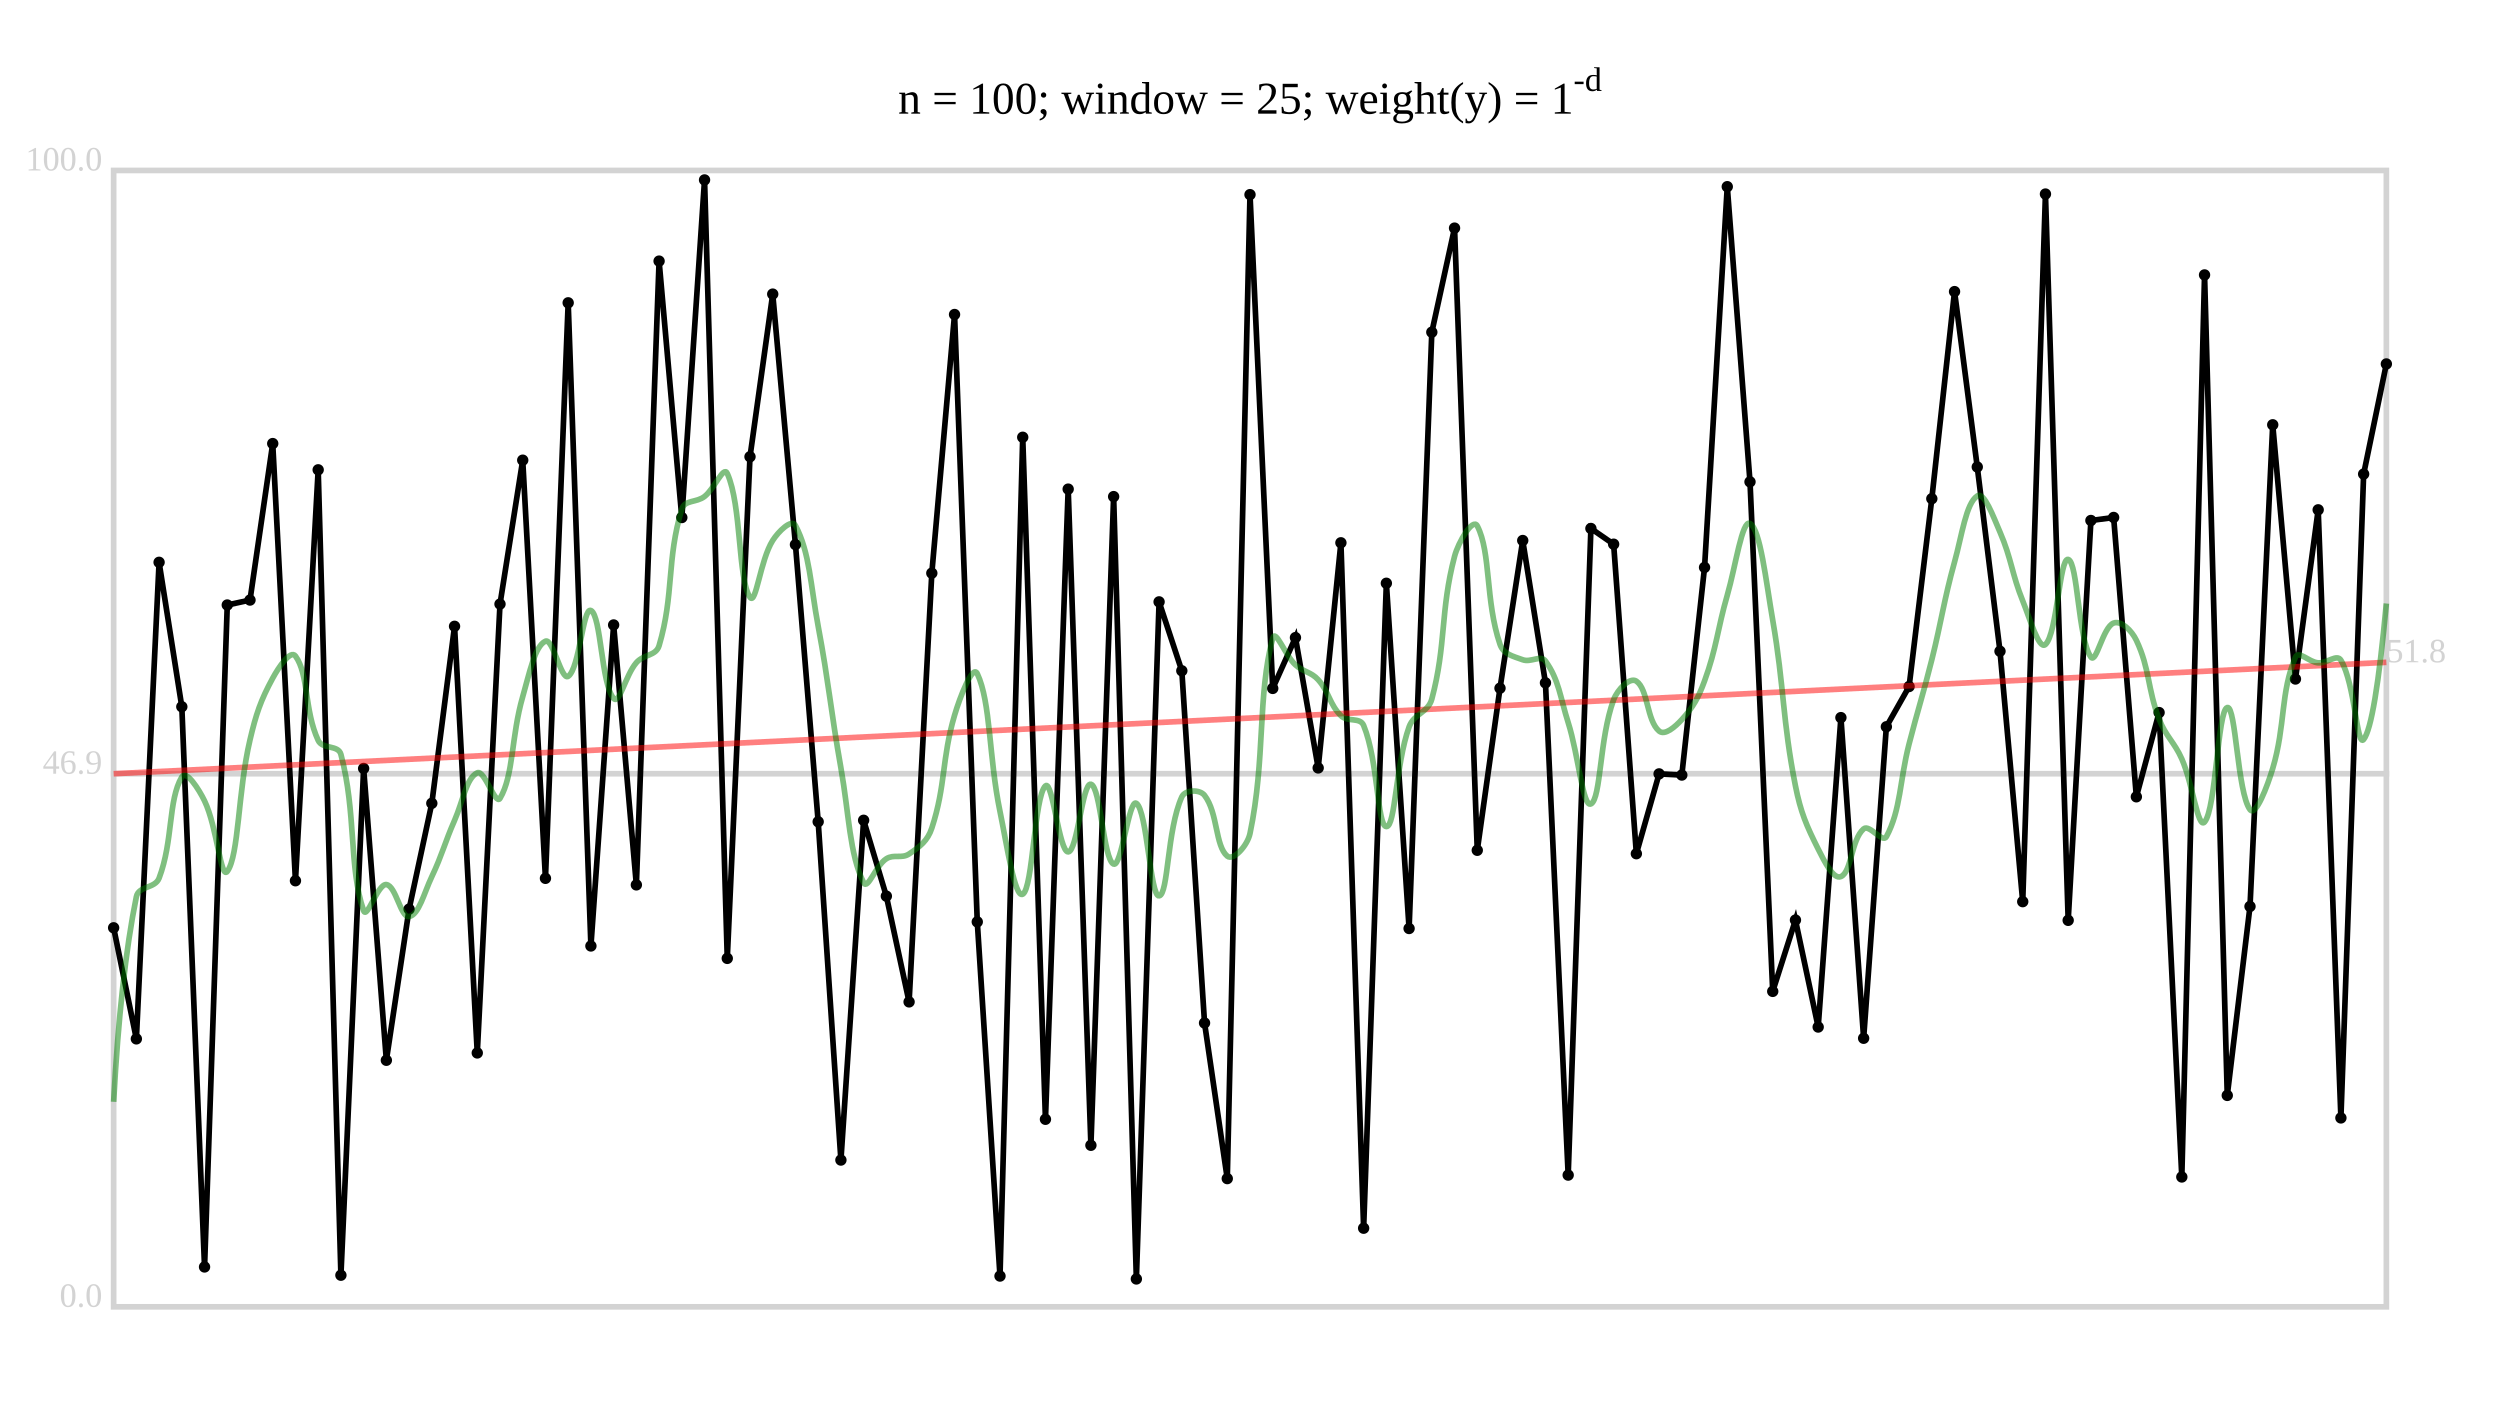
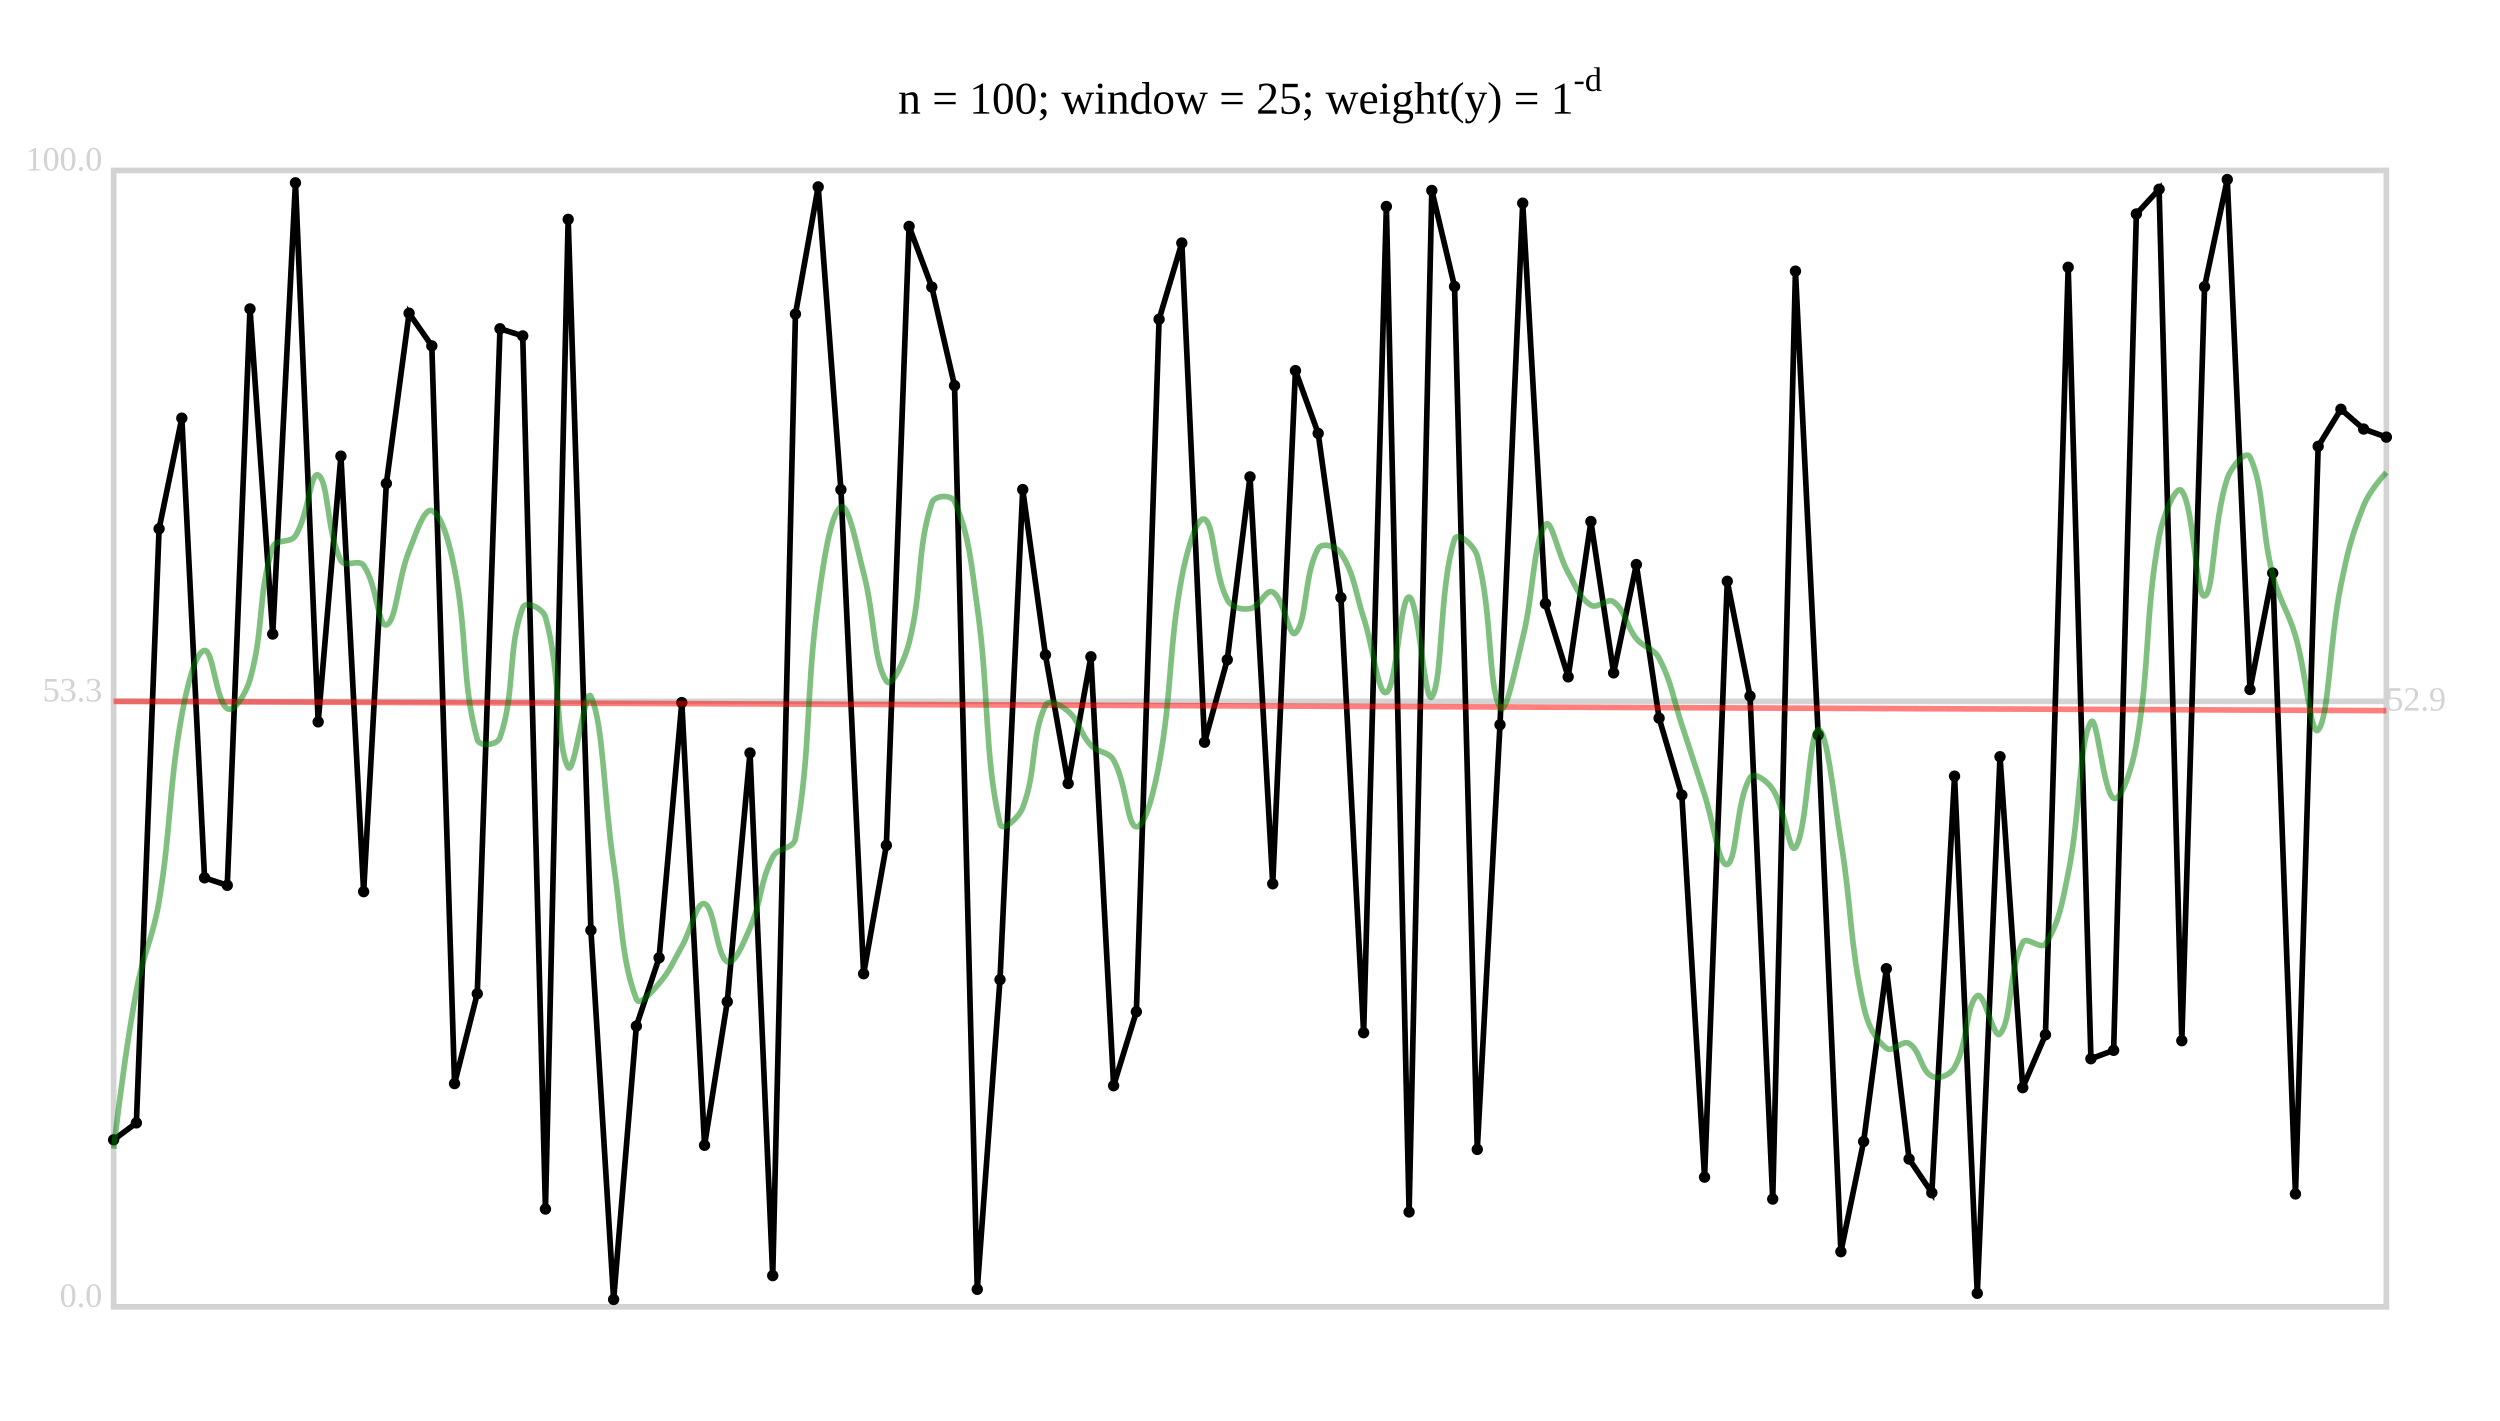
<svg xmlns="http://www.w3.org/2000/svg" viewBox="-10 -115 220 125">
  <style type="text/css">
                #regression line {
                    stroke: red;
                    stroke-width: 0.5;
                    stroke-opacity: 0.5;
                }
                #exponential .spline {
                    stroke: green;
                    stroke-width: 0.5;
                    stroke-opacity: 0.5;
                    fill: none;
                }</style>
  <rect x="0" y="-100" width="200" height="100" stroke="lightgray" stroke-width="0.5" stroke-linecap="square" fill="none" />
  <text x="-1" y="0" text-anchor="end" alignment-baseline="central" fill="lightgray" font-size="3">0.0</text>
  <text x="-1" y="-100" text-anchor="end" alignment-baseline="central" fill="lightgray" font-size="3">100.0</text>
-   <text x="-1" y="-46.912" text-anchor="end" alignment-baseline="central" fill="lightgray" font-size="3">46.9</text>
-   <text x="200" y="-56.715" text-anchor="start" alignment-baseline="central" fill="lightgray" font-size="3">51.8</text>
-   <line x1="0" y1="-46.912" x2="200" y2="-46.912" stroke="lightgray" stroke-width="0.5" stroke-linecap="square" />
+   <text x="-1" y="-53.282" text-anchor="end" alignment-baseline="central" fill="lightgray" font-size="3">53.3</text>
+   <text x="200" y="-52.465" text-anchor="start" alignment-baseline="central" fill="lightgray" font-size="3">52.9</text>
+   <line x1="0" y1="-53.282" x2="200" y2="-53.282" stroke="lightgray" stroke-width="0.5" stroke-linecap="square" />
  <text x="100" y="-105" text-anchor="middle" fill="black" font-size="4">
    <tspan>n = 100; window = 25; weight(y) = 1</tspan>
    <tspan dx="-1" dy="-2" font-size="3">-d</tspan>
  </text>
-   <circle cx="0" cy="-33.354" r="0.5" fill="black" />
-   <circle cx="2" cy="-23.579" r="0.5" fill="black" />
-   <circle cx="4" cy="-65.517" r="0.5" fill="black" />
-   <circle cx="6" cy="-52.806" r="0.5" fill="black" />
-   <circle cx="8" cy="-3.507" r="0.5" fill="black" />
-   <circle cx="10" cy="-61.759" r="0.5" fill="black" />
-   <circle cx="12" cy="-62.195" r="0.5" fill="black" />
-   <circle cx="14" cy="-75.966" r="0.5" fill="black" />
-   <circle cx="16" cy="-37.493" r="0.5" fill="black" />
-   <circle cx="18" cy="-73.656" r="0.5" fill="black" />
-   <circle cx="20" cy="-2.78" r="0.5" fill="black" />
-   <circle cx="22" cy="-47.374" r="0.5" fill="black" />
-   <circle cx="24" cy="-21.695" r="0.5" fill="black" />
-   <circle cx="26" cy="-34.997" r="0.5" fill="black" />
-   <circle cx="28" cy="-44.309" r="0.5" fill="black" />
-   <circle cx="30" cy="-59.885" r="0.5" fill="black" />
-   <circle cx="32" cy="-22.341" r="0.5" fill="black" />
-   <circle cx="34" cy="-61.841" r="0.5" fill="black" />
-   <circle cx="36" cy="-74.504" r="0.5" fill="black" />
-   <circle cx="38" cy="-37.706" r="0.5" fill="black" />
-   <circle cx="40" cy="-88.352" r="0.5" fill="black" />
-   <circle cx="42" cy="-31.754" r="0.5" fill="black" />
-   <circle cx="44" cy="-60.004" r="0.5" fill="black" />
-   <circle cx="46" cy="-37.13" r="0.5" fill="black" />
-   <circle cx="48" cy="-92.023" r="0.5" fill="black" />
-   <circle cx="50" cy="-69.457" r="0.5" fill="black" />
-   <circle cx="52" cy="-99.167" r="0.5" fill="black" />
-   <circle cx="54" cy="-30.662" r="0.5" fill="black" />
-   <circle cx="56" cy="-74.806" r="0.5" fill="black" />
-   <circle cx="58" cy="-89.119" r="0.5" fill="black" />
-   <circle cx="60" cy="-67.075" r="0.5" fill="black" />
-   <circle cx="62" cy="-42.687" r="0.5" fill="black" />
-   <circle cx="64" cy="-12.915" r="0.5" fill="black" />
-   <circle cx="66" cy="-42.815" r="0.5" fill="black" />
-   <circle cx="68" cy="-36.14" r="0.5" fill="black" />
-   <circle cx="70" cy="-26.833" r="0.5" fill="black" />
-   <circle cx="72" cy="-64.561" r="0.5" fill="black" />
-   <circle cx="74" cy="-87.324" r="0.5" fill="black" />
-   <circle cx="76" cy="-33.876" r="0.5" fill="black" />
-   <circle cx="78" cy="-2.707" r="0.5" fill="black" />
-   <circle cx="80" cy="-76.521" r="0.5" fill="black" />
-   <circle cx="82" cy="-16.502" r="0.5" fill="black" />
-   <circle cx="84" cy="-71.958" r="0.5" fill="black" />
-   <circle cx="86" cy="-14.214" r="0.5" fill="black" />
-   <circle cx="88" cy="-71.299" r="0.5" fill="black" />
-   <circle cx="90" cy="-2.451" r="0.5" fill="black" />
-   <circle cx="92" cy="-62.036" r="0.5" fill="black" />
-   <circle cx="94" cy="-55.971" r="0.5" fill="black" />
-   <circle cx="96" cy="-24.976" r="0.5" fill="black" />
-   <circle cx="98" cy="-11.283" r="0.5" fill="black" />
-   <circle cx="100" cy="-97.872" r="0.5" fill="black" />
-   <circle cx="102" cy="-54.419" r="0.5" fill="black" />
-   <circle cx="104" cy="-58.889" r="0.5" fill="black" />
-   <circle cx="106" cy="-47.421" r="0.5" fill="black" />
-   <circle cx="108" cy="-67.235" r="0.5" fill="black" />
-   <circle cx="110" cy="-6.917" r="0.5" fill="black" />
-   <circle cx="112" cy="-63.673" r="0.5" fill="black" />
-   <circle cx="114" cy="-33.292" r="0.5" fill="black" />
-   <circle cx="116" cy="-85.767" r="0.5" fill="black" />
-   <circle cx="118" cy="-94.927" r="0.5" fill="black" />
-   <circle cx="120" cy="-40.174" r="0.5" fill="black" />
-   <circle cx="122" cy="-54.438" r="0.5" fill="black" />
-   <circle cx="124" cy="-67.435" r="0.5" fill="black" />
-   <circle cx="126" cy="-54.909" r="0.5" fill="black" />
-   <circle cx="128" cy="-11.591" r="0.5" fill="black" />
-   <circle cx="130" cy="-68.494" r="0.5" fill="black" />
-   <circle cx="132" cy="-67.111" r="0.5" fill="black" />
-   <circle cx="134" cy="-39.873" r="0.5" fill="black" />
-   <circle cx="136" cy="-46.898" r="0.5" fill="black" />
-   <circle cx="138" cy="-46.795" r="0.5" fill="black" />
-   <circle cx="140" cy="-65.066" r="0.5" fill="black" />
-   <circle cx="142" cy="-98.572" r="0.5" fill="black" />
-   <circle cx="144" cy="-72.597" r="0.5" fill="black" />
-   <circle cx="146" cy="-27.758" r="0.5" fill="black" />
-   <circle cx="148" cy="-34.034" r="0.5" fill="black" />
-   <circle cx="150" cy="-24.62" r="0.5" fill="black" />
-   <circle cx="152" cy="-51.85" r="0.5" fill="black" />
-   <circle cx="154" cy="-23.632" r="0.5" fill="black" />
-   <circle cx="156" cy="-51.045" r="0.5" fill="black" />
-   <circle cx="158" cy="-54.584" r="0.5" fill="black" />
-   <circle cx="160" cy="-71.114" r="0.5" fill="black" />
-   <circle cx="162" cy="-89.339" r="0.5" fill="black" />
-   <circle cx="164" cy="-73.906" r="0.5" fill="black" />
-   <circle cx="166" cy="-57.691" r="0.5" fill="black" />
-   <circle cx="168" cy="-35.654" r="0.5" fill="black" />
-   <circle cx="170" cy="-97.925" r="0.5" fill="black" />
-   <circle cx="172" cy="-34.01" r="0.5" fill="black" />
-   <circle cx="174" cy="-69.197" r="0.5" fill="black" />
-   <circle cx="176" cy="-69.464" r="0.5" fill="black" />
-   <circle cx="178" cy="-44.881" r="0.5" fill="black" />
-   <circle cx="180" cy="-52.294" r="0.5" fill="black" />
-   <circle cx="182" cy="-11.426" r="0.5" fill="black" />
-   <circle cx="184" cy="-90.807" r="0.5" fill="black" />
-   <circle cx="186" cy="-18.603" r="0.5" fill="black" />
-   <circle cx="188" cy="-35.232" r="0.5" fill="black" />
-   <circle cx="190" cy="-77.619" r="0.5" fill="black" />
-   <circle cx="192" cy="-55.246" r="0.5" fill="black" />
-   <circle cx="194" cy="-70.136" r="0.5" fill="black" />
-   <circle cx="196" cy="-16.622" r="0.5" fill="black" />
-   <circle cx="198" cy="-73.283" r="0.5" fill="black" />
-   <circle cx="200" cy="-82.972" r="0.5" fill="black" />
-   <polyline points="0,-33.354 2,-23.579 4,-65.517 6,-52.806 8,-3.507 10,-61.759 12,-62.195 14,-75.966 16,-37.493 18,-73.656 20,-2.78 22,-47.374 24,-21.695 26,-34.997 28,-44.309 30,-59.885 32,-22.341 34,-61.841 36,-74.504 38,-37.706 40,-88.352 42,-31.754 44,-60.004 46,-37.13 48,-92.023 50,-69.457 52,-99.167 54,-30.662 56,-74.806 58,-89.119 60,-67.075 62,-42.687 64,-12.915 66,-42.815 68,-36.14 70,-26.833 72,-64.561 74,-87.324 76,-33.876 78,-2.707 80,-76.521 82,-16.502 84,-71.958 86,-14.214 88,-71.299 90,-2.451 92,-62.036 94,-55.971 96,-24.976 98,-11.283 100,-97.872 102,-54.419 104,-58.889 106,-47.421 108,-67.235 110,-6.917 112,-63.673 114,-33.292 116,-85.767 118,-94.927 120,-40.174 122,-54.438 124,-67.435 126,-54.909 128,-11.591 130,-68.494 132,-67.111 134,-39.873 136,-46.898 138,-46.795 140,-65.066 142,-98.572 144,-72.597 146,-27.758 148,-34.034 150,-24.62 152,-51.85 154,-23.632 156,-51.045 158,-54.584 160,-71.114 162,-89.339 164,-73.906 166,-57.691 168,-35.654 170,-97.925 172,-34.01 174,-69.197 176,-69.464 178,-44.881 180,-52.294 182,-11.426 184,-90.807 186,-18.603 188,-35.232 190,-77.619 192,-55.246 194,-70.136 196,-16.622 198,-73.283 200,-82.972" stroke="black" stroke-width="0.5" fill="none" />
+   <circle cx="0" cy="-14.696" r="0.5" fill="black" />
+   <circle cx="2" cy="-16.186" r="0.5" fill="black" />
+   <circle cx="4" cy="-68.467" r="0.5" fill="black" />
+   <circle cx="6" cy="-78.201" r="0.5" fill="black" />
+   <circle cx="8" cy="-37.752" r="0.5" fill="black" />
+   <circle cx="10" cy="-37.091" r="0.5" fill="black" />
+   <circle cx="12" cy="-87.815" r="0.5" fill="black" />
+   <circle cx="14" cy="-59.203" r="0.5" fill="black" />
+   <circle cx="16" cy="-98.912" r="0.5" fill="black" />
+   <circle cx="18" cy="-51.475" r="0.5" fill="black" />
+   <circle cx="20" cy="-74.859" r="0.5" fill="black" />
+   <circle cx="22" cy="-36.534" r="0.5" fill="black" />
+   <circle cx="24" cy="-72.454" r="0.5" fill="black" />
+   <circle cx="26" cy="-87.433" r="0.5" fill="black" />
+   <circle cx="28" cy="-84.564" r="0.5" fill="black" />
+   <circle cx="30" cy="-19.643" r="0.5" fill="black" />
+   <circle cx="32" cy="-27.552" r="0.5" fill="black" />
+   <circle cx="34" cy="-86.07" r="0.5" fill="black" />
+   <circle cx="36" cy="-85.439" r="0.5" fill="black" />
+   <circle cx="38" cy="-8.606" r="0.5" fill="black" />
+   <circle cx="40" cy="-95.696" r="0.5" fill="black" />
+   <circle cx="42" cy="-33.138" r="0.5" fill="black" />
+   <circle cx="44" cy="-0.646" r="0.5" fill="black" />
+   <circle cx="46" cy="-24.703" r="0.5" fill="black" />
+   <circle cx="48" cy="-30.712" r="0.5" fill="black" />
+   <circle cx="50" cy="-53.173" r="0.5" fill="black" />
+   <circle cx="52" cy="-14.214" r="0.5" fill="black" />
+   <circle cx="54" cy="-26.848" r="0.5" fill="black" />
+   <circle cx="56" cy="-48.736" r="0.5" fill="black" />
+   <circle cx="58" cy="-2.747" r="0.5" fill="black" />
+   <circle cx="60" cy="-87.364" r="0.5" fill="black" />
+   <circle cx="62" cy="-98.554" r="0.5" fill="black" />
+   <circle cx="64" cy="-71.911" r="0.5" fill="black" />
+   <circle cx="66" cy="-29.309" r="0.5" fill="black" />
+   <circle cx="68" cy="-40.607" r="0.5" fill="black" />
+   <circle cx="70" cy="-95.078" r="0.5" fill="black" />
+   <circle cx="72" cy="-89.74" r="0.5" fill="black" />
+   <circle cx="74" cy="-81.063" r="0.5" fill="black" />
+   <circle cx="76" cy="-1.538" r="0.5" fill="black" />
+   <circle cx="78" cy="-28.791" r="0.5" fill="black" />
+   <circle cx="80" cy="-71.918" r="0.5" fill="black" />
+   <circle cx="82" cy="-57.367" r="0.5" fill="black" />
+   <circle cx="84" cy="-46.051" r="0.5" fill="black" />
+   <circle cx="86" cy="-57.203" r="0.5" fill="black" />
+   <circle cx="88" cy="-19.457" r="0.5" fill="black" />
+   <circle cx="90" cy="-25.966" r="0.5" fill="black" />
+   <circle cx="92" cy="-86.904" r="0.5" fill="black" />
+   <circle cx="94" cy="-93.615" r="0.5" fill="black" />
+   <circle cx="96" cy="-49.684" r="0.5" fill="black" />
+   <circle cx="98" cy="-56.942" r="0.5" fill="black" />
+   <circle cx="100" cy="-73.035" r="0.5" fill="black" />
+   <circle cx="102" cy="-37.227" r="0.5" fill="black" />
+   <circle cx="104" cy="-82.386" r="0.5" fill="black" />
+   <circle cx="106" cy="-76.863" r="0.5" fill="black" />
+   <circle cx="108" cy="-62.412" r="0.5" fill="black" />
+   <circle cx="110" cy="-24.122" r="0.5" fill="black" />
+   <circle cx="112" cy="-96.831" r="0.5" fill="black" />
+   <circle cx="114" cy="-8.347" r="0.5" fill="black" />
+   <circle cx="116" cy="-98.237" r="0.5" fill="black" />
+   <circle cx="118" cy="-89.787" r="0.5" fill="black" />
+   <circle cx="120" cy="-13.854" r="0.5" fill="black" />
+   <circle cx="122" cy="-51.224" r="0.5" fill="black" />
+   <circle cx="124" cy="-97.12" r="0.5" fill="black" />
+   <circle cx="126" cy="-61.879" r="0.5" fill="black" />
+   <circle cx="128" cy="-55.437" r="0.5" fill="black" />
+   <circle cx="130" cy="-69.106" r="0.5" fill="black" />
+   <circle cx="132" cy="-55.787" r="0.5" fill="black" />
+   <circle cx="134" cy="-65.319" r="0.5" fill="black" />
+   <circle cx="136" cy="-51.806" r="0.5" fill="black" />
+   <circle cx="138" cy="-45.032" r="0.5" fill="black" />
+   <circle cx="140" cy="-11.411" r="0.5" fill="black" />
+   <circle cx="142" cy="-63.847" r="0.5" fill="black" />
+   <circle cx="144" cy="-53.743" r="0.5" fill="black" />
+   <circle cx="146" cy="-9.483" r="0.5" fill="black" />
+   <circle cx="148" cy="-91.139" r="0.5" fill="black" />
+   <circle cx="150" cy="-50.321" r="0.5" fill="black" />
+   <circle cx="152" cy="-4.85" r="0.5" fill="black" />
+   <circle cx="154" cy="-14.544" r="0.5" fill="black" />
+   <circle cx="156" cy="-29.756" r="0.5" fill="black" />
+   <circle cx="158" cy="-13.004" r="0.5" fill="black" />
+   <circle cx="160" cy="-10.039" r="0.5" fill="black" />
+   <circle cx="162" cy="-46.698" r="0.5" fill="black" />
+   <circle cx="164" cy="-1.186" r="0.5" fill="black" />
+   <circle cx="166" cy="-48.409" r="0.5" fill="black" />
+   <circle cx="168" cy="-19.286" r="0.5" fill="black" />
+   <circle cx="170" cy="-23.939" r="0.5" fill="black" />
+   <circle cx="172" cy="-91.481" r="0.5" fill="black" />
+   <circle cx="174" cy="-21.83" r="0.5" fill="black" />
+   <circle cx="176" cy="-22.571" r="0.5" fill="black" />
+   <circle cx="178" cy="-96.172" r="0.5" fill="black" />
+   <circle cx="180" cy="-98.346" r="0.5" fill="black" />
+   <circle cx="182" cy="-23.418" r="0.5" fill="black" />
+   <circle cx="184" cy="-89.77" r="0.5" fill="black" />
+   <circle cx="186" cy="-99.204" r="0.5" fill="black" />
+   <circle cx="188" cy="-54.325" r="0.5" fill="black" />
+   <circle cx="190" cy="-64.574" r="0.5" fill="black" />
+   <circle cx="192" cy="-9.933" r="0.5" fill="black" />
+   <circle cx="194" cy="-75.725" r="0.5" fill="black" />
+   <circle cx="196" cy="-78.986" r="0.5" fill="black" />
+   <circle cx="198" cy="-77.243" r="0.5" fill="black" />
+   <circle cx="200" cy="-76.535" r="0.5" fill="black" />
+   <polyline points="0,-14.696 2,-16.186 4,-68.467 6,-78.201 8,-37.752 10,-37.091 12,-87.815 14,-59.203 16,-98.912 18,-51.475 20,-74.859 22,-36.534 24,-72.454 26,-87.433 28,-84.564 30,-19.643 32,-27.552 34,-86.07 36,-85.439 38,-8.606 40,-95.696 42,-33.138 44,-0.646 46,-24.703 48,-30.712 50,-53.173 52,-14.214 54,-26.848 56,-48.736 58,-2.747 60,-87.364 62,-98.554 64,-71.911 66,-29.309 68,-40.607 70,-95.078 72,-89.74 74,-81.063 76,-1.538 78,-28.791 80,-71.918 82,-57.367 84,-46.051 86,-57.203 88,-19.457 90,-25.966 92,-86.904 94,-93.615 96,-49.684 98,-56.942 100,-73.035 102,-37.227 104,-82.386 106,-76.863 108,-62.412 110,-24.122 112,-96.831 114,-8.347 116,-98.237 118,-89.787 120,-13.854 122,-51.224 124,-97.12 126,-61.879 128,-55.437 130,-69.106 132,-55.787 134,-65.319 136,-51.806 138,-45.032 140,-11.411 142,-63.847 144,-53.743 146,-9.483 148,-91.139 150,-50.321 152,-4.85 154,-14.544 156,-29.756 158,-13.004 160,-10.039 162,-46.698 164,-1.186 166,-48.409 168,-19.286 170,-23.939 172,-91.481 174,-21.83 176,-22.571 178,-96.172 180,-98.346 182,-23.418 184,-89.77 186,-99.204 188,-54.325 190,-64.574 192,-9.933 194,-75.725 196,-78.986 198,-77.243 200,-76.535" stroke="black" stroke-width="0.5" fill="none" />
  <g id="regression">
    <g>
-       <line x1="0" y1="-46.912" x2="200" y2="-56.715" class="regression" />
+       <line x1="0" y1="-53.282" x2="200" y2="-52.465" class="regression" />
    </g>
  </g>
  <g id="exponential">
    <g>
-       <path d="M0,-18.042 Q0.599,-29.194 2,-36.085 C2.199,-37.066 3.647,-36.792 4,-37.723 C5.247,-41.01 4.786,-44.568 6,-46.63 C6.386,-47.286 7.507,-45.546 8,-44.52 C9.107,-42.22 9.429,-37.548 10,-38.315 C11.029,-39.697 10.928,-45.335 12,-49.893 C12.528,-52.138 12.92,-53.333 14,-55.324 C14.52,-56.284 15.574,-57.852 16,-57.269 C17.174,-55.66 16.774,-52.496 18,-49.844 C18.374,-49.035 19.769,-49.481 20,-48.615 C21.369,-43.487 20.688,-38.62 22,-34.861 C22.288,-34.037 23.25,-37.254 24,-37.157 C24.85,-37.047 25.263,-34.214 26,-34.343 C26.863,-34.494 27.31,-36.398 28,-37.857 C28.91,-39.782 29.144,-40.85 30,-42.805 C30.744,-44.505 31.03,-46.524 32,-46.994 C32.63,-47.299 33.605,-44.079 34,-44.742 C35.205,-46.76 34.984,-50.183 36,-53.697 C36.584,-55.715 37.058,-58.153 38,-58.574 C38.658,-58.867 39.4,-55.077 40,-55.483 C41,-56.159 41.306,-61.616 42,-61.278 C42.906,-60.838 42.909,-54.79 44,-53.538 C44.509,-52.953 45.041,-55.575 46,-56.688 C46.641,-57.432 47.728,-57.263 48,-58.182 C49.328,-62.668 48.653,-65.78 50,-70.201 C50.253,-71.031 51.288,-70.751 52,-71.309 C52.888,-72.005 53.673,-74.063 54,-73.337 C55.273,-70.516 54.923,-64.029 56,-62.443 C56.523,-61.671 56.892,-65.694 58,-67.443 C58.492,-68.22 59.667,-69.387 60,-68.757 C61.267,-66.365 61.33,-63.461 62,-59.888 C62.93,-54.926 63.118,-52.393 64,-47.42 C64.718,-43.368 64.752,-39.818 66,-37.325 C66.352,-36.622 67.061,-38.838 68,-39.431 C68.661,-39.849 69.356,-39.418 70,-39.852 C70.956,-40.497 71.631,-41.004 72,-42.129 C73.231,-45.885 72.867,-48.205 74,-52.054 C74.467,-53.641 75.594,-56.578 76,-55.719 C77.194,-53.191 77.009,-48.398 78,-43.587 C78.609,-40.634 79.302,-35.916 80,-36.31 C80.902,-36.818 81.019,-44.93 82,-45.843 C82.619,-46.419 83.209,-40.002 84,-40.031 C84.809,-40.061 85.26,-46.188 86,-45.989 C86.86,-45.759 87.102,-39.337 88,-38.959 C88.702,-38.665 89.352,-44.763 90,-44.31 C90.952,-43.644 91.225,-36.053 92,-36.162 C92.825,-36.279 92.693,-41.985 94,-44.875 C94.293,-45.524 95.584,-45.551 96,-45.009 C97.184,-43.465 96.929,-40.558 98,-39.66 C98.529,-39.215 99.776,-40.576 100,-41.652 C101.376,-48.244 100.642,-53.793 102,-58.832 C102.242,-59.729 103.099,-57.313 104,-56.491 C104.699,-55.853 105.376,-55.88 106,-55.183 C106.976,-54.092 106.988,-53.037 108,-52.02 C108.588,-51.429 109.692,-51.913 110,-51.161 C111.292,-48.009 111.195,-42.284 112,-42.259 C112.795,-42.233 112.816,-47.711 114,-51.034 C114.416,-52.202 115.681,-52.289 116,-53.484 C117.281,-58.29 116.734,-61.213 118,-66.037 C118.334,-67.308 119.616,-69.464 120,-68.722 C121.216,-66.369 120.697,-62.138 122,-58.3 C122.297,-57.426 123.125,-57.262 124,-56.941 C124.725,-56.675 125.588,-57.401 126,-56.832 C127.188,-55.191 127.3,-53.614 128,-51.414 C128.9,-48.582 129.293,-43.897 130,-44.253 C130.893,-44.701 130.745,-50.034 132,-53.423 C132.345,-54.356 133.442,-55.444 134,-55.059 C135.042,-54.341 134.907,-51.591 136,-50.667 C136.507,-50.238 137.42,-51.039 138,-51.678 C139.02,-52.802 139.463,-53.607 140,-55.077 C141.063,-57.984 141.135,-59.621 142,-62.619 C142.735,-65.164 143.31,-69.312 144,-68.933 C144.91,-68.434 145.404,-63.866 146,-60.424 C147.004,-54.627 146.858,-51.587 148,-45.836 C148.458,-43.531 148.956,-42.365 150,-40.284 C150.556,-39.175 151.355,-37.573 152,-37.86 C152.955,-38.284 152.9,-41.096 154,-42.06 C154.5,-42.498 155.678,-40.763 156,-41.365 C157.278,-43.753 157.164,-46.276 158,-49.535 C158.764,-52.509 159.256,-53.968 160,-56.947 C160.856,-60.373 161.057,-62.148 162,-65.547 C162.657,-67.913 163.007,-70.706 164,-71.357 C164.607,-71.756 165.406,-69.544 166,-68.174 C167.006,-65.851 167.047,-64.479 168,-62.123 C168.647,-60.524 169.427,-57.764 170,-58.287 C171.027,-59.224 171.252,-65.98 172,-65.773 C172.852,-65.537 172.864,-58.77 174,-57.179 C174.464,-56.529 175.058,-59.825 176,-60.172 C176.658,-60.414 177.587,-59.525 178,-58.653 C179.187,-56.146 178.974,-54.399 180,-51.722 C180.574,-50.223 181.35,-49.686 182,-48.213 C182.95,-46.061 183.416,-42 184,-42.66 C185.016,-43.811 185.156,-52.509 186,-52.74 C186.756,-52.947 186.896,-45.235 188,-43.756 C188.496,-43.091 189.531,-45.808 190,-47.379 C191.131,-51.173 190.674,-54.087 192,-57.168 C192.274,-57.804 193.191,-56.725 194,-56.671 C194.791,-56.618 195.652,-57.487 196,-56.901 C197.252,-54.789 197.401,-49.18 198,-49.927 Q199.001,-51.176 200,-61.891" class="spline" />
+       <path d="M0,-13.912 Q0.986,-22.301 2,-27.824 C2.586,-31.017 3.472,-32.499 4,-35.701 C5.072,-42.199 4.828,-45.611 6,-52.073 C6.428,-54.434 7.163,-57.639 8,-57.757 C8.763,-57.865 8.995,-53.28 10,-52.639 C10.595,-52.259 11.654,-53.977 12,-55.204 C13.254,-59.655 12.656,-62.582 14,-66.833 C14.256,-67.642 15.548,-67.134 16,-67.852 C17.148,-69.68 17.323,-73.568 18,-73.198 C18.923,-72.694 18.733,-68.188 20,-65.668 C20.333,-65.006 21.572,-65.849 22,-65.244 C23.172,-63.586 23.278,-59.781 24,-60.011 C24.878,-60.291 24.998,-64.003 26,-66.52 C26.598,-68.024 27.322,-70.335 28,-70.063 C28.922,-69.692 29.572,-67.068 30,-64.912 C31.172,-59.014 30.588,-55.162 32,-49.929 C32.188,-49.234 33.764,-49.409 34,-50.093 C35.364,-54.048 34.652,-57.955 36,-61.527 C36.252,-62.195 37.777,-61.477 38,-60.693 C39.377,-55.858 38.926,-49.355 40,-47.481 C40.526,-46.563 41.512,-54.755 42,-53.713 C43.112,-51.341 43.115,-44.84 44,-38.946 C44.715,-34.19 44.668,-30.579 46,-27.088 C46.268,-26.384 47.379,-27.74 48,-28.458 C48.979,-29.59 49.243,-30.386 50,-31.713 C50.843,-33.19 51.301,-35.703 52,-35.468 C52.901,-35.164 53.033,-30.879 54,-30.365 C54.633,-30.029 55.434,-32.038 56,-33.342 C57.034,-35.722 56.854,-37.317 58,-39.575 C58.454,-40.47 59.824,-40.235 60,-41.226 C61.424,-49.251 60.861,-53.818 62,-62.117 C62.461,-65.481 63.072,-69.816 64,-70.383 C64.672,-70.794 65.379,-66.94 66,-64.562 C66.979,-60.811 66.861,-56.802 68,-55.059 C68.461,-54.354 69.617,-56.938 70,-58.442 C71.217,-63.212 70.622,-66.461 72,-70.745 C72.222,-71.433 73.722,-71.511 74,-70.873 C75.322,-67.839 75.469,-65.33 76,-61.563 C77.069,-53.981 76.582,-48.756 78,-42.501 C78.182,-41.7 79.663,-43.047 80,-43.924 C81.263,-47.214 80.693,-50.145 82,-52.917 C82.293,-53.538 83.417,-52.916 84,-52.406 C85.017,-51.516 85.039,-50.45 86,-49.416 C86.639,-48.728 87.554,-48.901 88,-48.101 C89.154,-46.03 89.179,-42.307 90,-42.239 C90.779,-42.175 91.581,-45.467 92,-47.77 C93.181,-54.256 92.797,-57.737 94,-64.212 C94.397,-66.351 95.317,-69.643 96,-69.306 C96.917,-68.852 96.762,-64.667 98,-62.233 C98.362,-61.521 99.256,-61.316 100,-61.44 C100.856,-61.583 101.4,-63.222 102,-62.901 C103,-62.365 103.442,-58.762 104,-59.296 C105.042,-60.291 104.736,-64.504 106,-66.723 C106.336,-67.312 107.595,-66.932 108,-66.316 C109.195,-64.496 109.252,-62.923 110,-60.633 C110.852,-58.022 111.291,-53.738 112,-54.062 C112.891,-54.469 113.217,-62.538 114,-62.462 C114.817,-62.383 115.374,-52.878 116,-53.675 C116.974,-54.913 116.641,-63.336 118,-67.55 C118.241,-68.297 119.751,-66.999 120,-66.077 C121.351,-61.078 120.917,-54.699 122,-52.747 C122.517,-51.815 123.379,-56.372 124,-58.867 C124.979,-62.799 124.904,-67.242 126,-68.813 C126.504,-69.535 127.084,-66.218 128,-64.6 C128.684,-63.391 128.987,-62.393 130,-61.745 C130.587,-61.369 131.445,-62.449 132,-62.04 C133.045,-61.272 133.056,-59.975 134,-58.803 C134.656,-57.988 135.521,-57.981 136,-57.072 C137.121,-54.947 137.218,-53.565 138,-51.217 C138.818,-48.763 139.199,-47.526 140,-45.065 C140.799,-42.612 141.28,-38.663 142,-38.932 C142.88,-39.261 142.755,-44.501 144,-46.559 C144.355,-47.145 145.536,-46.252 146,-45.541 C147.136,-43.799 147.452,-39.707 148,-40.425 C149.052,-41.804 149.18,-50.675 150,-50.785 C150.78,-50.889 151.35,-44.914 152,-40.958 C152.95,-35.181 152.757,-32.109 154,-26.452 C154.357,-24.829 154.923,-23.64 156,-22.757 C156.523,-22.328 157.411,-23.535 158,-23.173 C159.011,-22.551 159.008,-20.817 160,-20.296 C160.608,-19.977 161.608,-20.379 162,-21.073 C163.208,-23.21 162.995,-26.635 164,-27.373 C164.595,-27.81 165.487,-23.408 166,-24.009 C167.087,-25.284 166.711,-29.509 168,-32.063 C168.311,-32.68 169.624,-31.365 170,-31.937 C171.224,-33.798 171.478,-35.596 172,-38.144 C173.078,-43.405 172.947,-49.718 174,-51.459 C174.547,-52.363 175.08,-45.201 176,-44.755 C176.68,-44.425 177.648,-47.498 178,-49.52 C179.248,-56.701 178.715,-60.607 180,-67.762 C180.315,-69.518 181.484,-72.469 182,-71.797 C183.084,-70.385 183.243,-62.344 184,-62.55 C184.843,-62.78 184.732,-69.009 186,-72.887 C186.332,-73.901 187.669,-75.481 188,-74.78 C189.269,-72.089 188.962,-68.488 190,-64.405 C190.562,-62.193 191.357,-61.234 192,-59.041 C192.957,-55.779 193.364,-50.053 194,-50.766 C194.964,-51.847 194.976,-58.471 196,-63.525 C196.576,-66.364 196.925,-67.838 198,-70.499 Q198.525,-71.8 200,-73.428" class="spline" fill="none" />
    </g>
  </g>
</svg>
